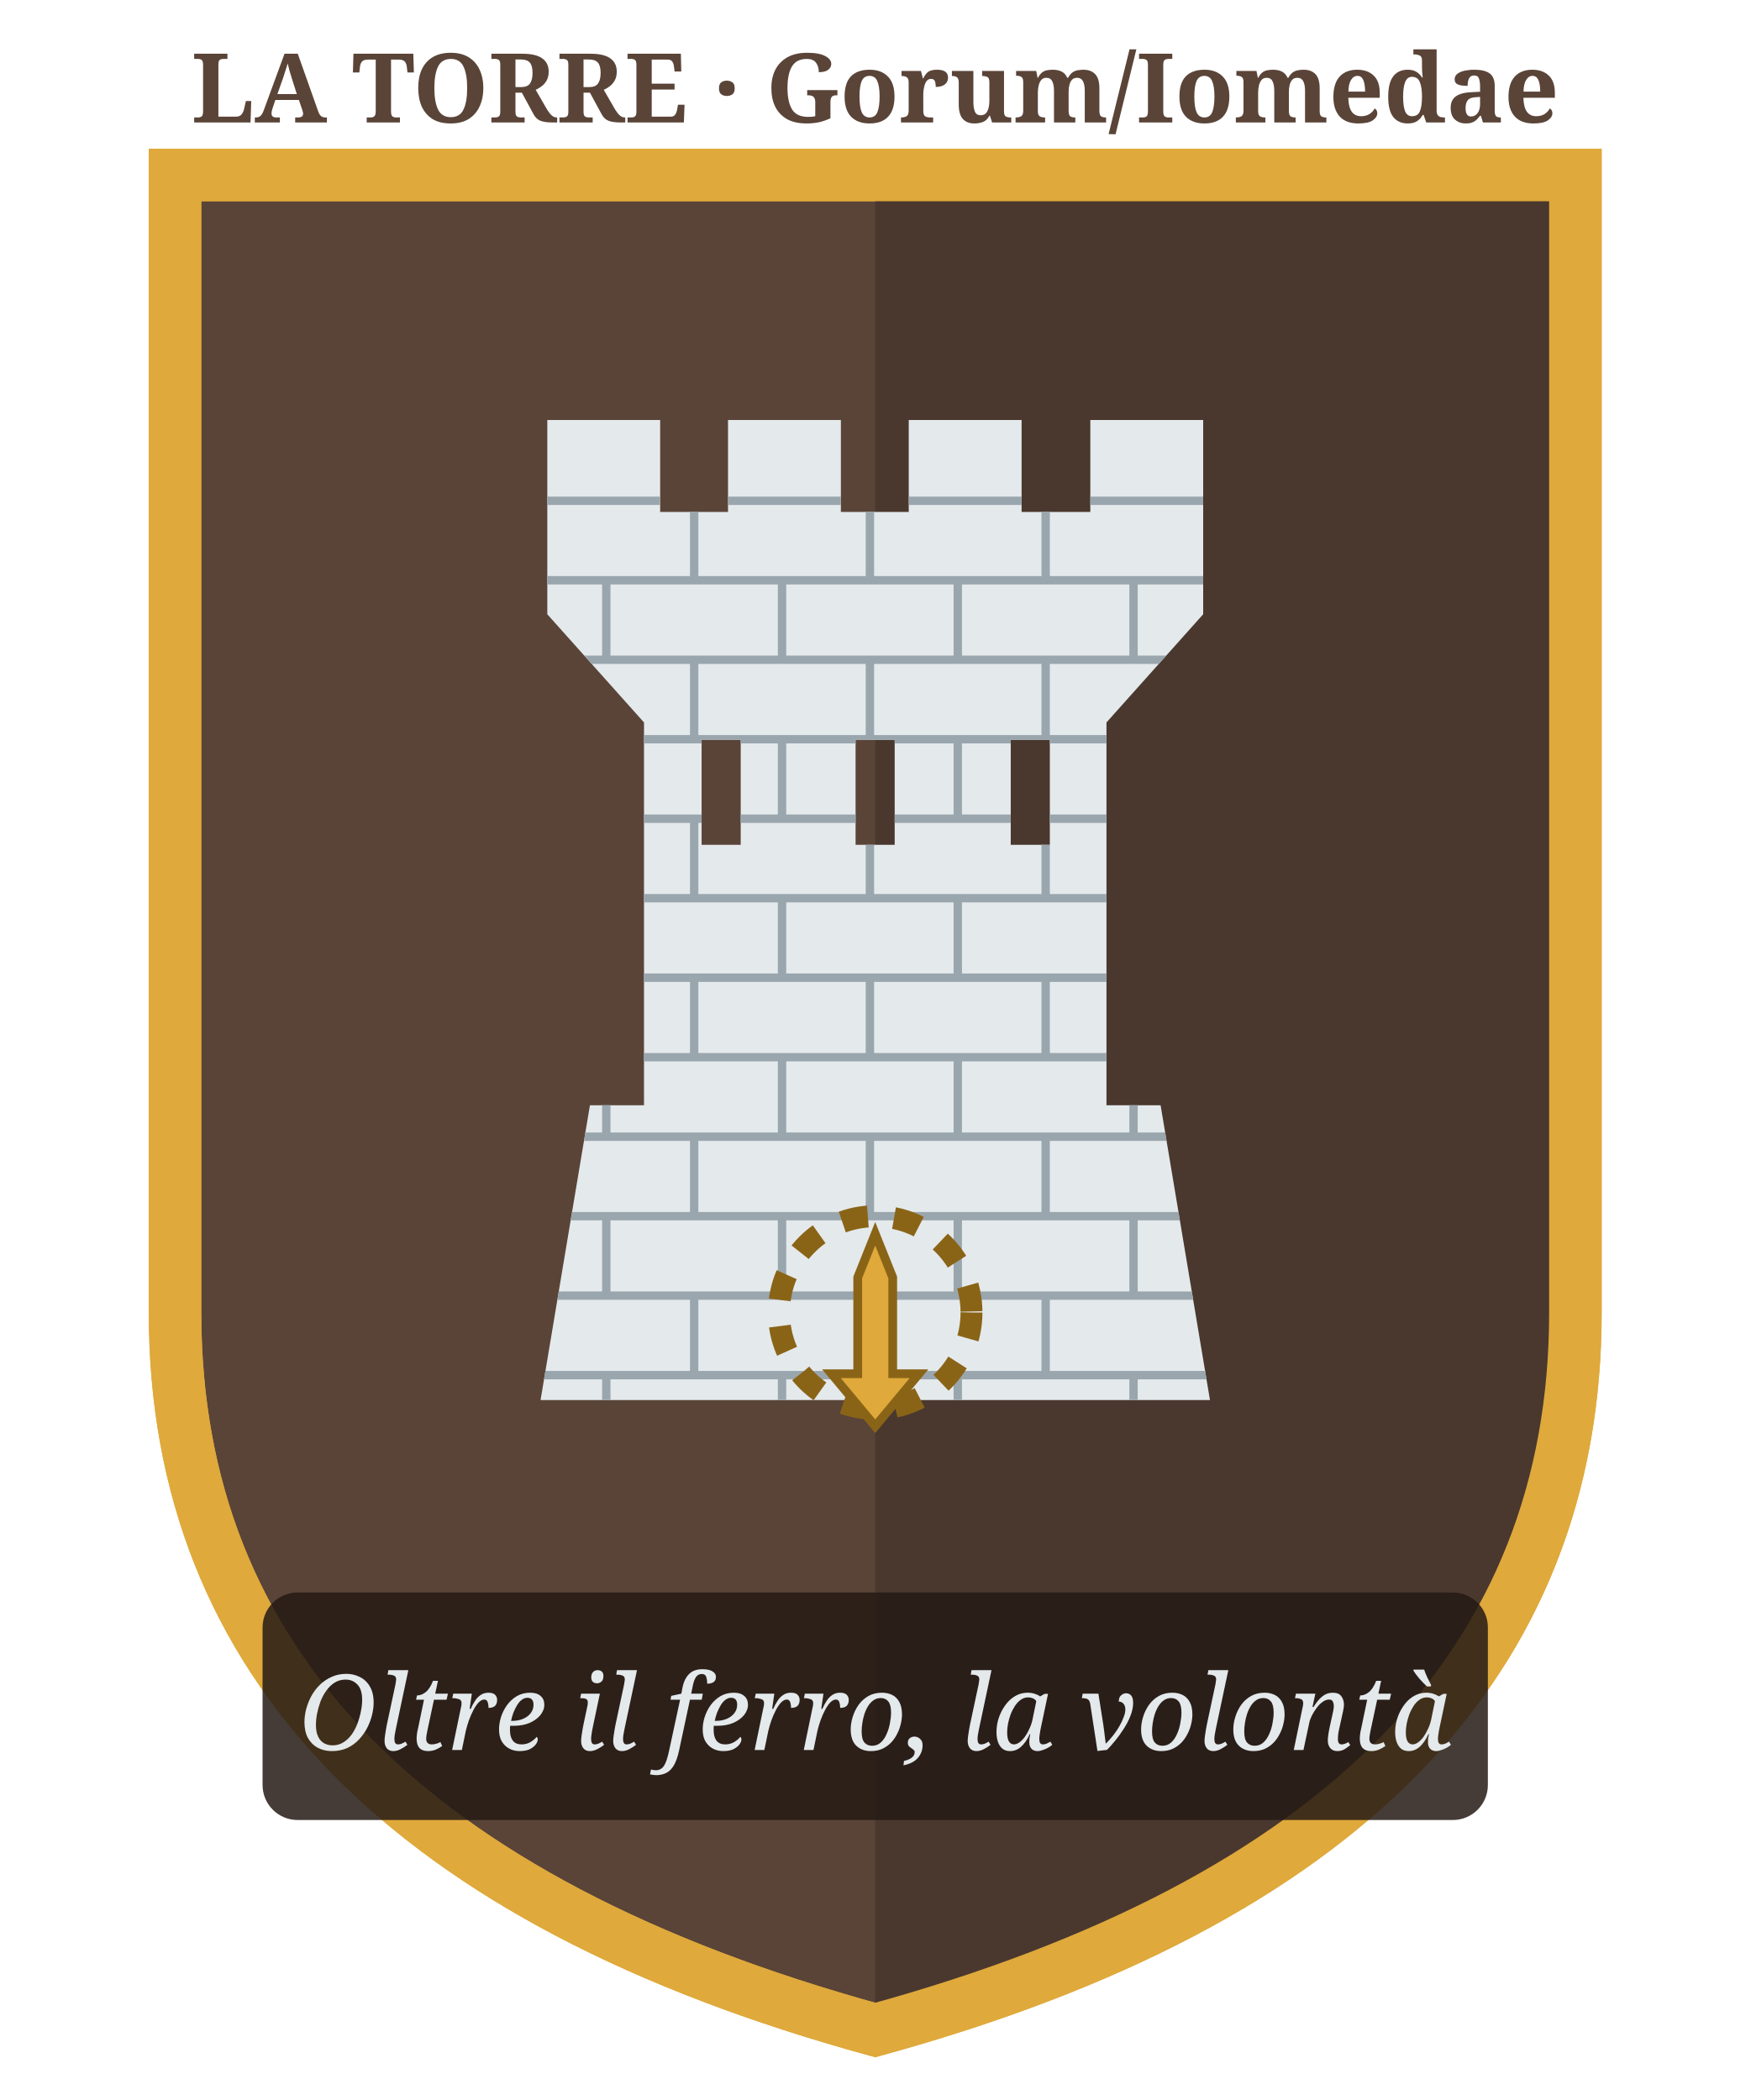
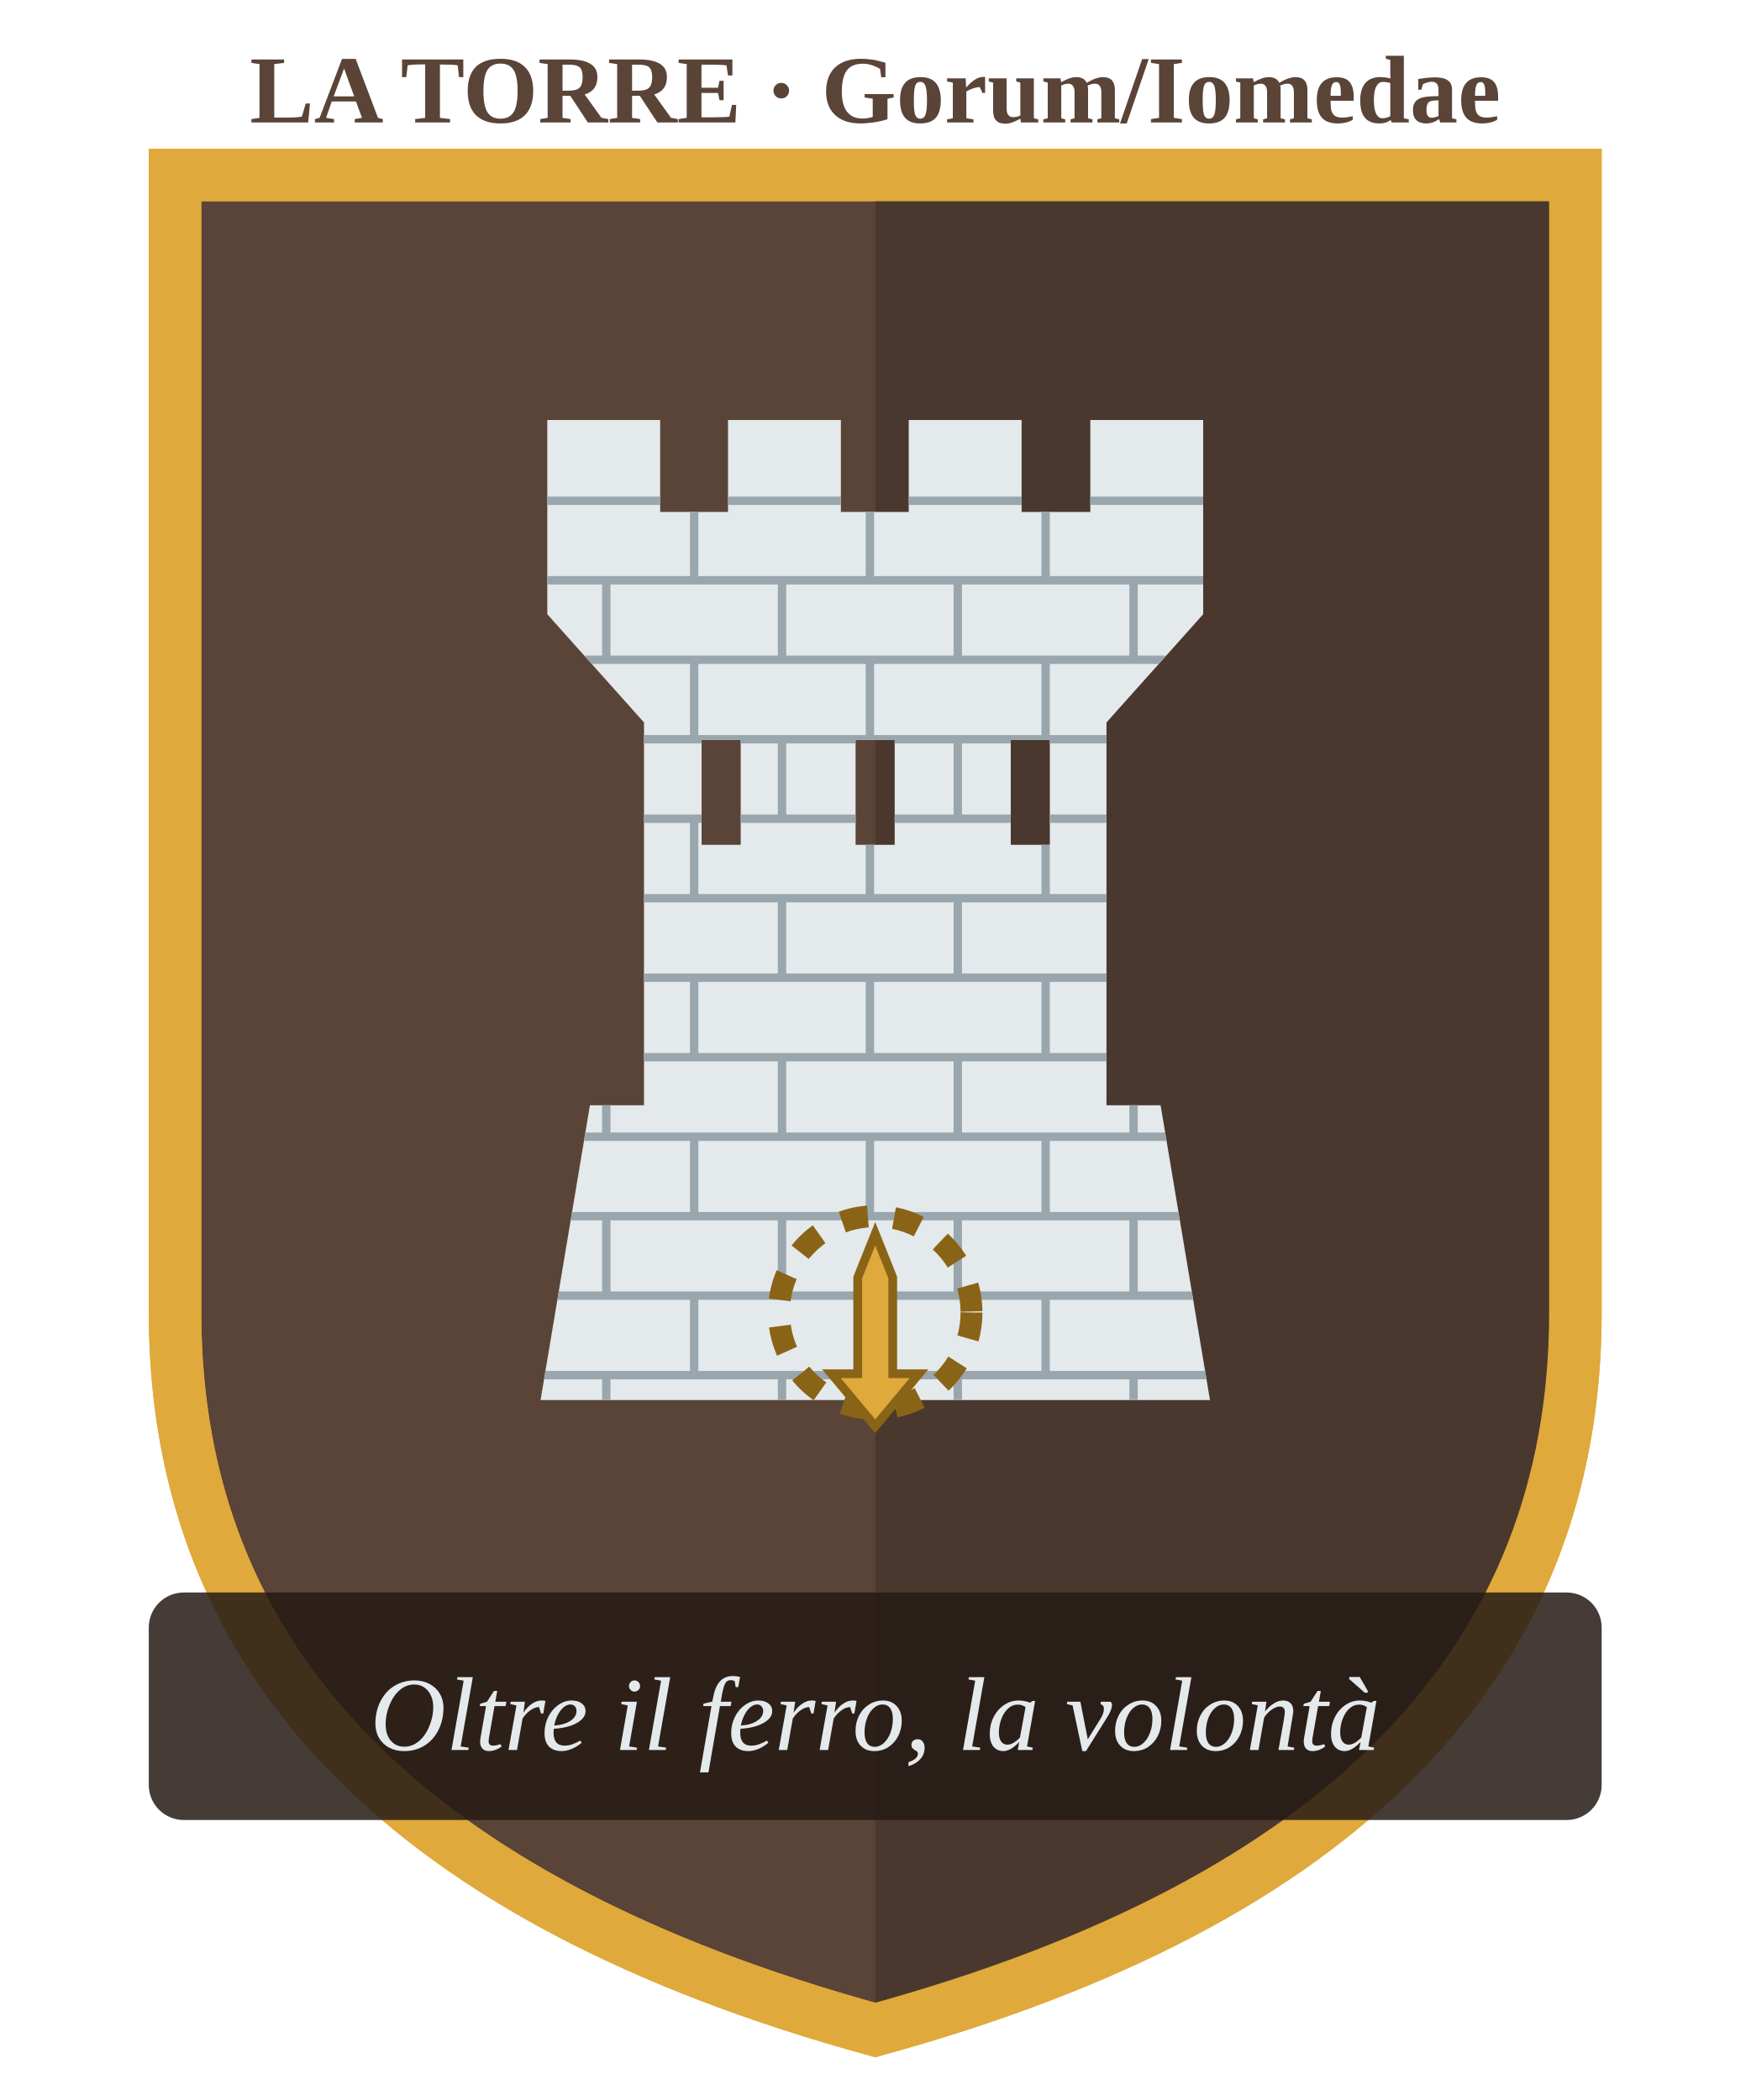
<svg xmlns="http://www.w3.org/2000/svg" viewBox="0 0 200 240" width="200" height="240" role="img" aria-label="Stemma della Torre — The Iron Bastion (Gorum/Iomedae)">
  <defs>
    <clipPath id="gt2">
      <path d="M20 20 H180 V150 Q180 210 100 232 Q20 210 20 150 Z" />
    </clipPath>
    <clipPath id="gt2-conci">
      <path d="M97.812 23.375v92.875l46.22 51.72V351h-25.845L94.594 491.906H414.53L390.938 351h-25.875V167.97l46.22-51.72V23.375h-53.938v43.97H324.5v-43.97h-53.938v43.97h-32.437v-43.97h-53.938v43.97H151.75v-43.97H97.812zm73.75 152.875h18.688v50.22h-18.688v-50.22zm73.594 0h18.688v50.22h-18.688v-50.22zm74.156 0H338v50.22h-18.688v-50.22z" transform="translate(39.15 42.41) scale(0.23906)" />
    </clipPath>
  </defs>
  <path d="M20 20 H180 V150 Q180 210 100 232 Q20 210 20 150 Z" fill="#5a4438" stroke="#dfa93b" stroke-width="6" />
  <g clip-path="url(#gt2)">
    <path d="M100 20 H180 V150 Q180 210 100 232 Z" fill="#4a382e" />
    <g fill="#e4e9ec">
      <g transform="translate(39.15 42.41) scale(0.23906)">
        <path d="M97.812 23.375v92.875l46.22 51.72V351h-25.845L94.594 491.906H414.53L390.938 351h-25.875V167.97l46.22-51.72V23.375h-53.938v43.97H324.5v-43.97h-53.938v43.97h-32.437v-43.97h-53.938v43.97H151.75v-43.97H97.812zm73.75 152.875h18.688v50.22h-18.688v-50.22zm73.594 0h18.688v50.22h-18.688v-50.22zm74.156 0H338v50.22h-18.688v-50.22z" />
      </g>
    </g>
    <g clip-path="url(#gt2-conci)" stroke="#9aa6ad" stroke-width="1" fill="none">
      <g transform="translate(39.15 42.41) scale(0.23906)">
        <g stroke-width="4">
          <line x1="80" y1="62" x2="430" y2="62" />
          <line x1="84" y1="62" x2="84" y2="100" />
          <line x1="168" y1="62" x2="168" y2="100" />
          <line x1="252" y1="62" x2="252" y2="100" />
          <line x1="336" y1="62" x2="336" y2="100" />
          <line x1="420" y1="62" x2="420" y2="100" />
          <line x1="80" y1="100" x2="430" y2="100" />
          <line x1="126" y1="100" x2="126" y2="138" />
          <line x1="210" y1="100" x2="210" y2="138" />
          <line x1="294" y1="100" x2="294" y2="138" />
          <line x1="378" y1="100" x2="378" y2="138" />
          <line x1="80" y1="138" x2="430" y2="138" />
          <line x1="84" y1="138" x2="84" y2="176" />
          <line x1="168" y1="138" x2="168" y2="176" />
          <line x1="252" y1="138" x2="252" y2="176" />
          <line x1="336" y1="138" x2="336" y2="176" />
          <line x1="420" y1="138" x2="420" y2="176" />
          <line x1="80" y1="176" x2="430" y2="176" />
          <line x1="126" y1="176" x2="126" y2="214" />
          <line x1="210" y1="176" x2="210" y2="214" />
          <line x1="294" y1="176" x2="294" y2="214" />
          <line x1="378" y1="176" x2="378" y2="214" />
          <line x1="80" y1="214" x2="430" y2="214" />
          <line x1="84" y1="214" x2="84" y2="252" />
          <line x1="168" y1="214" x2="168" y2="252" />
          <line x1="252" y1="214" x2="252" y2="252" />
          <line x1="336" y1="214" x2="336" y2="252" />
          <line x1="420" y1="214" x2="420" y2="252" />
          <line x1="80" y1="252" x2="430" y2="252" />
          <line x1="126" y1="252" x2="126" y2="290" />
          <line x1="210" y1="252" x2="210" y2="290" />
          <line x1="294" y1="252" x2="294" y2="290" />
          <line x1="378" y1="252" x2="378" y2="290" />
          <line x1="80" y1="290" x2="430" y2="290" />
          <line x1="84" y1="290" x2="84" y2="328" />
          <line x1="168" y1="290" x2="168" y2="328" />
          <line x1="252" y1="290" x2="252" y2="328" />
          <line x1="336" y1="290" x2="336" y2="328" />
          <line x1="420" y1="290" x2="420" y2="328" />
          <line x1="80" y1="328" x2="430" y2="328" />
          <line x1="126" y1="328" x2="126" y2="366" />
          <line x1="210" y1="328" x2="210" y2="366" />
          <line x1="294" y1="328" x2="294" y2="366" />
          <line x1="378" y1="328" x2="378" y2="366" />
          <line x1="80" y1="366" x2="430" y2="366" />
          <line x1="84" y1="366" x2="84" y2="404" />
          <line x1="168" y1="366" x2="168" y2="404" />
          <line x1="252" y1="366" x2="252" y2="404" />
          <line x1="336" y1="366" x2="336" y2="404" />
          <line x1="420" y1="366" x2="420" y2="404" />
          <line x1="80" y1="404" x2="430" y2="404" />
          <line x1="126" y1="404" x2="126" y2="442" />
          <line x1="210" y1="404" x2="210" y2="442" />
          <line x1="294" y1="404" x2="294" y2="442" />
          <line x1="378" y1="404" x2="378" y2="442" />
          <line x1="80" y1="442" x2="430" y2="442" />
          <line x1="84" y1="442" x2="84" y2="480" />
          <line x1="168" y1="442" x2="168" y2="480" />
          <line x1="252" y1="442" x2="252" y2="480" />
          <line x1="336" y1="442" x2="336" y2="480" />
          <line x1="420" y1="442" x2="420" y2="480" />
          <line x1="80" y1="480" x2="430" y2="480" />
          <line x1="126" y1="480" x2="126" y2="518" />
          <line x1="210" y1="480" x2="210" y2="518" />
          <line x1="294" y1="480" x2="294" y2="518" />
          <line x1="378" y1="480" x2="378" y2="518" />
        </g>
      </g>
    </g>
    <g transform="translate(100 150)" fill="#dfa93b" stroke="#8a6416" stroke-width="1">
      <circle cx="0" cy="0" r="11" fill="none" stroke-width="2.5" stroke-dasharray="3 3" />
      <path d="M0 -9 L2 -4 V7 h3 l-5 6 -5 -6 h3 V-4 Z" />
    </g>
  </g>
  <path d="M20 20 H180 V150 Q180 210 100 232 Q20 210 20 150 Z" fill="none" stroke="#dfa93b" stroke-width="6" />
-   <rect x="30" y="182" width="140" height="26" rx="4" fill="#241a14" opacity="0.85" />
-   <text x="100" y="200" font-family="Georgia,serif" font-size="12" fill="#e4e9ec" text-anchor="middle" font-style="italic">Oltre il ferro, la volontà</text>
-   <text x="100" y="14" font-family="Georgia,serif" font-size="11" fill="#5a4438" text-anchor="middle" font-weight="bold">LA TORRE · Gorum/Iomedae</text>
+   <rect x="17" y="182" width="166" height="26" rx="4" fill="#241a14" opacity="0.85" />
+   <text x="100" y="200" font-family="Georgia,&quot;Liberation Serif&quot;,&quot;DejaVu Serif&quot;,serif" font-size="12" fill="#e4e9ec" text-anchor="middle" font-style="italic" textLength="115.4" lengthAdjust="spacingAndGlyphs">Oltre il ferro, la volontà</text>
+   <text x="100" y="14" font-family="Georgia,&quot;Liberation Serif&quot;,&quot;DejaVu Serif&quot;,serif" font-size="11" fill="#5a4438" text-anchor="middle" font-weight="bold" textLength="143.0" lengthAdjust="spacingAndGlyphs">LA TORRE · Gorum/Iomedae</text>
</svg>
